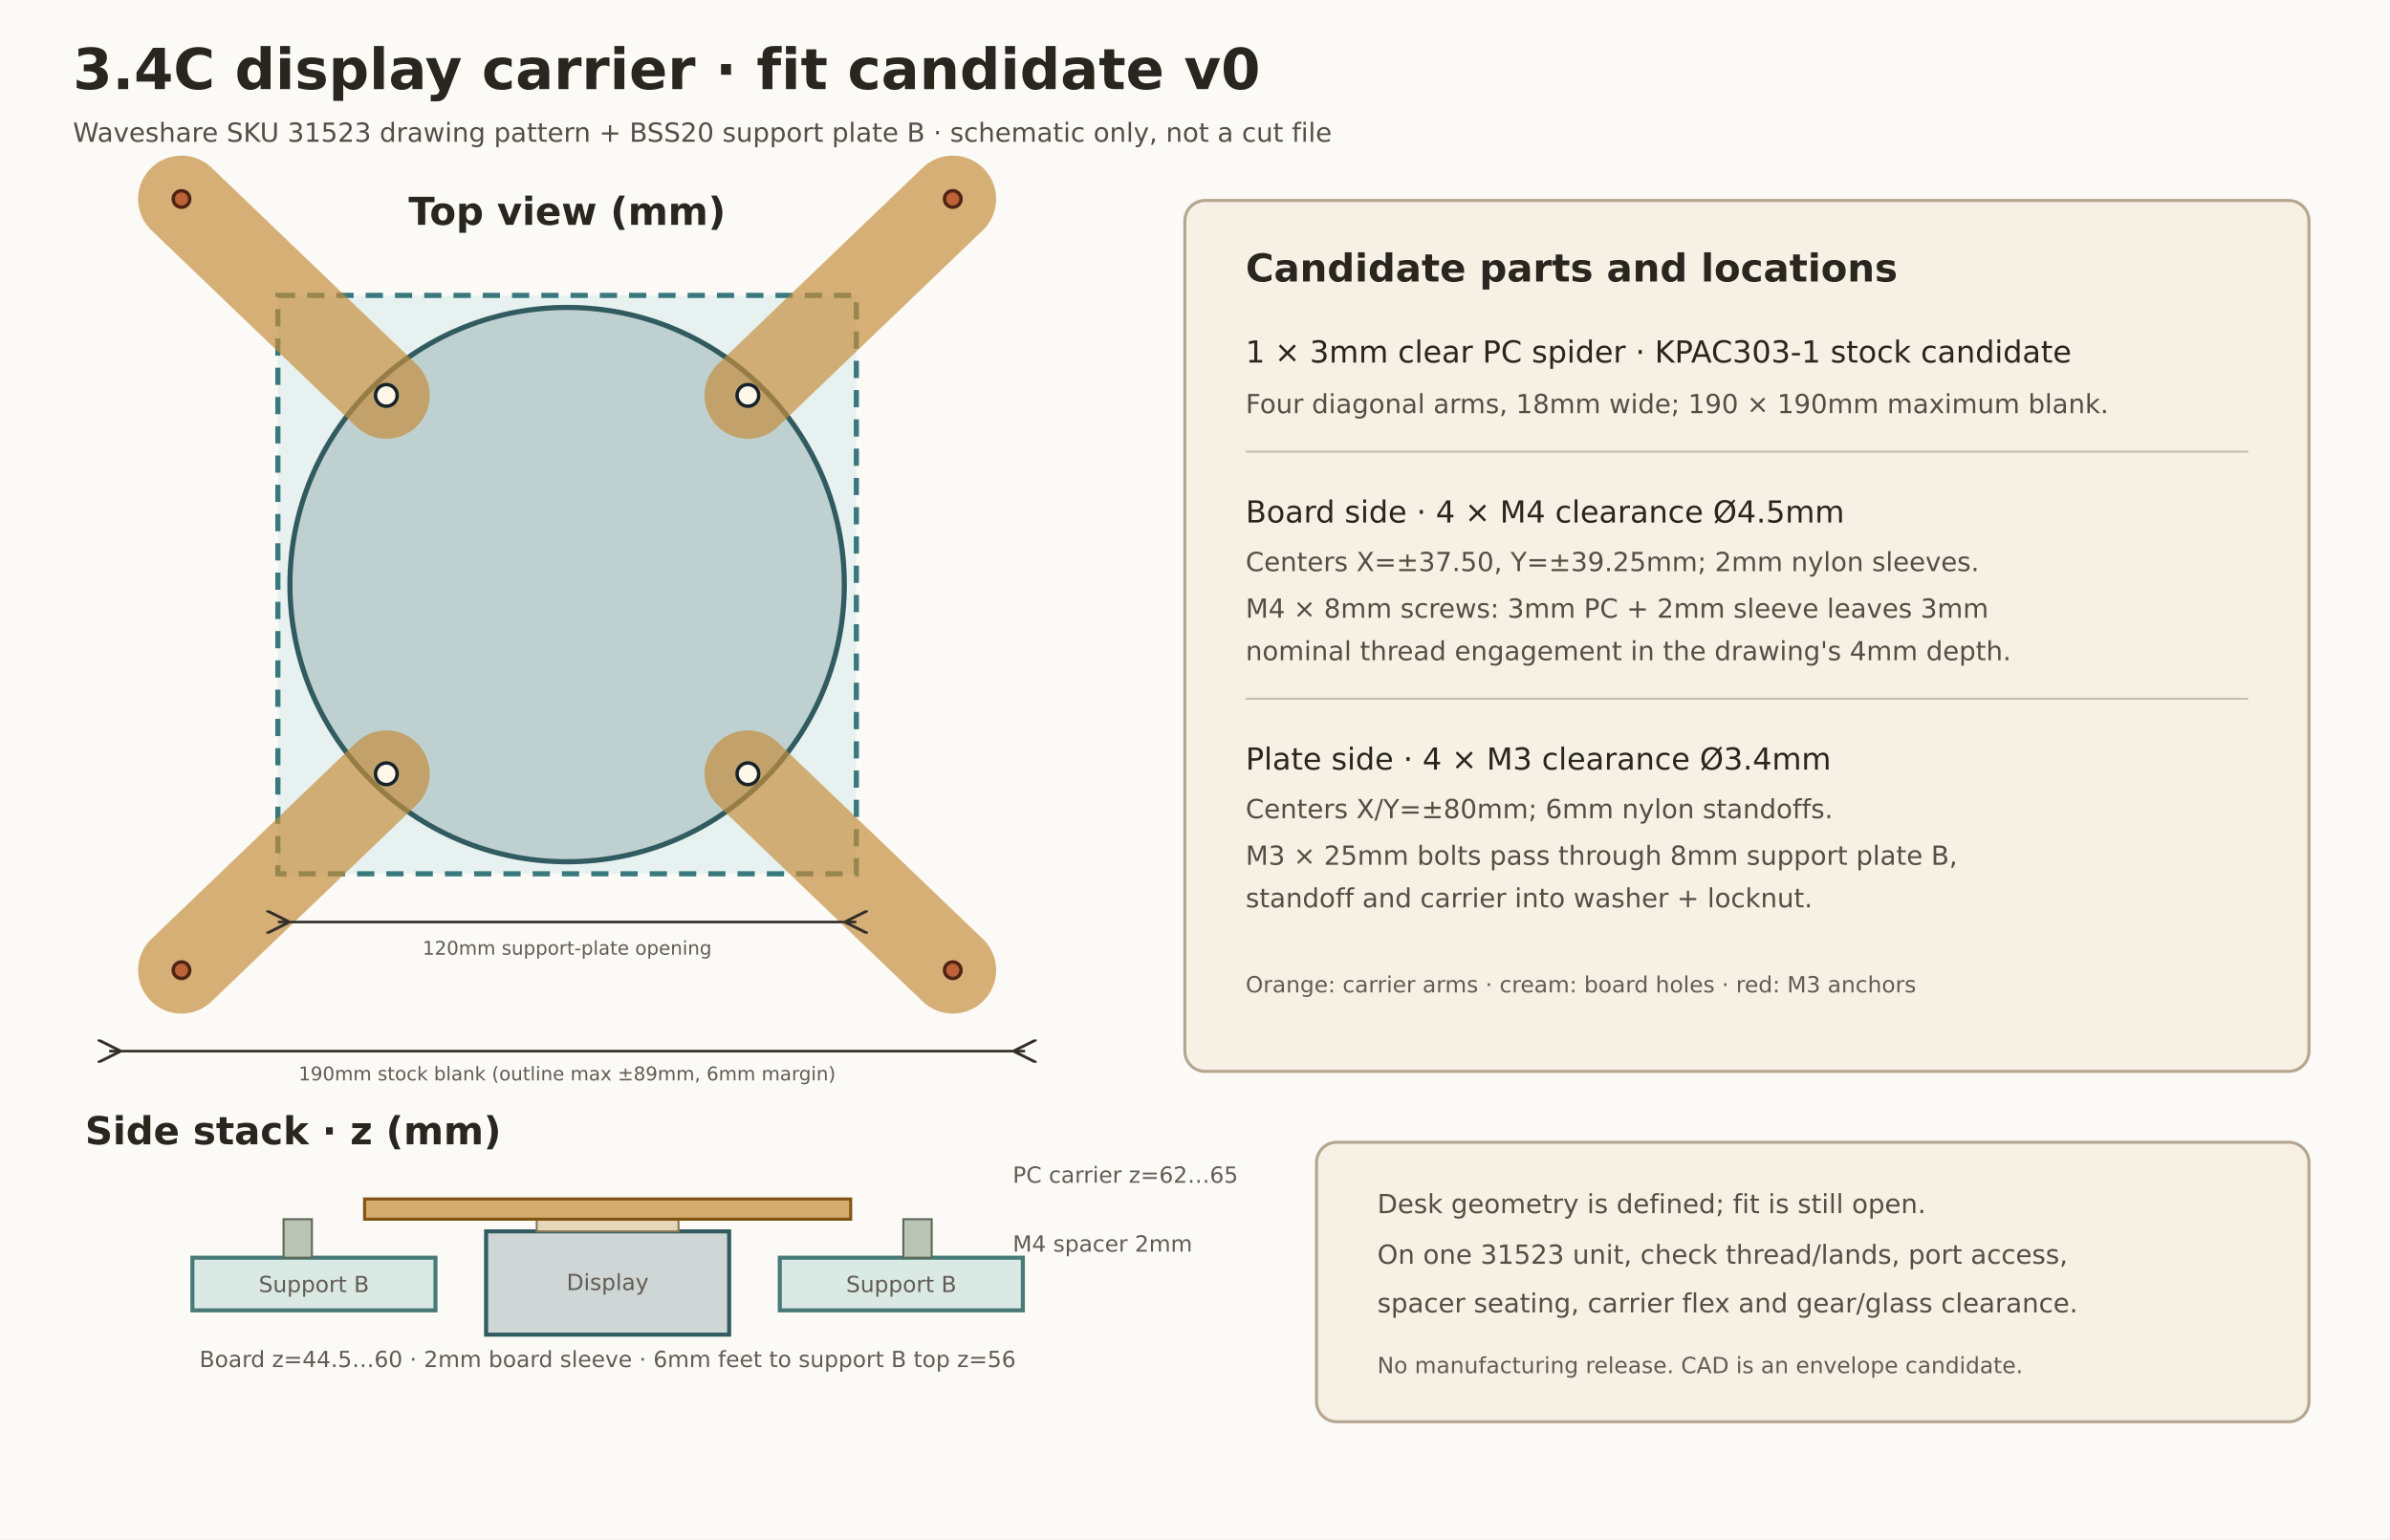
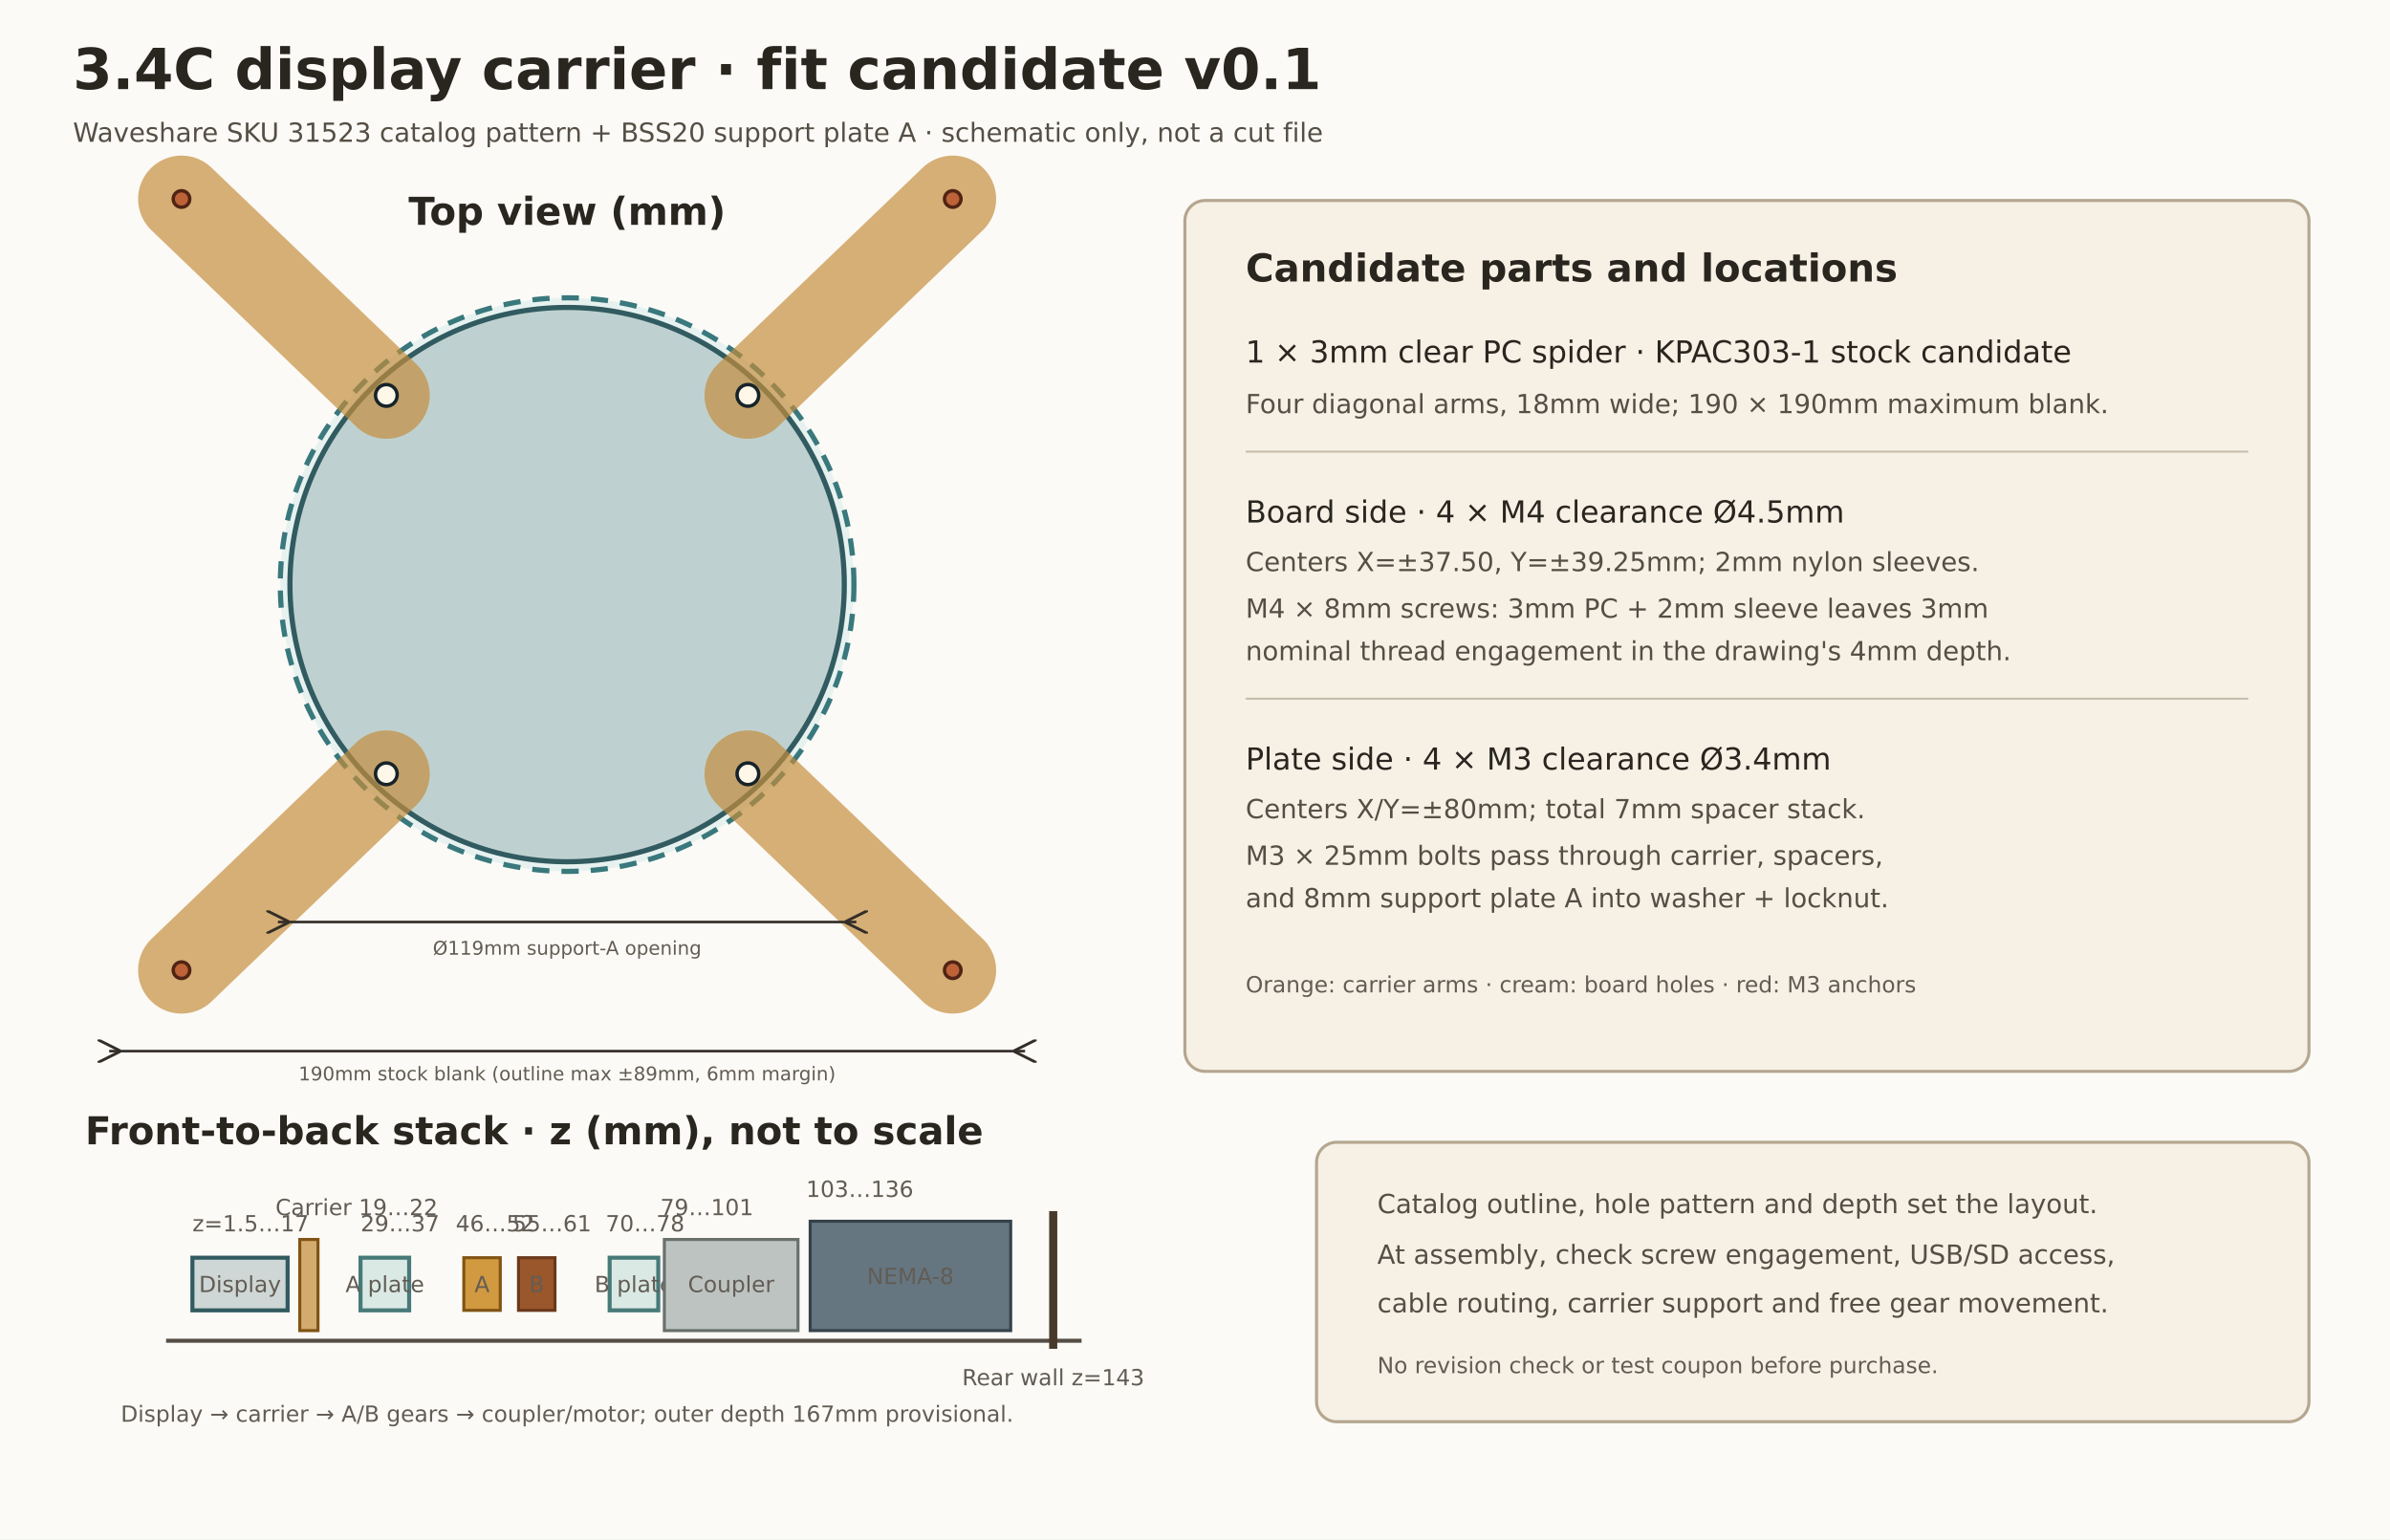
<svg xmlns="http://www.w3.org/2000/svg" width="1180" height="760" viewBox="0 0 1180 760" role="img" aria-labelledby="title desc">
  <style>
    text{font-family:DejaVu Sans,sans-serif;fill:#29251f}.title{font-size:28px;font-weight:700}.head{font-size:19px;font-weight:700}.label{font-size:15px}.small{font-size:13px;fill:#554e45}.tiny{font-size:11px;fill:#625c54}.opening{fill:#e7f2f0;stroke:#39787c;stroke-width:3;stroke-dasharray:10 7}.board{fill:#315b60;fill-opacity:.22;stroke:#315b60;stroke-width:3}.arm{fill:none;stroke:#c58d3b;stroke-opacity:.68;stroke-width:50.4;stroke-linecap:round}.boardhole{fill:#fff7e7;stroke:#172329;stroke-width:2}.anchor{fill:#bd6337;stroke:#502414;stroke-width:2}.dim{stroke:#342e28;stroke-width:1.5;fill:none;marker-start:url(#arrow);marker-end:url(#arrow)}.panel{fill:#f6f0e5;stroke:#b5a68f;stroke-width:1.5}.rule{stroke:#c8bead;stroke-width:1}
  </style>
  <defs>
    <marker id="arrow" markerWidth="9" markerHeight="9" refX="4.5" refY="4.5" orient="auto-start-reverse">
      <path d="M9,0 L0,4.5 L9,9" fill="none" stroke="#342e28" stroke-width="1.1" />
    </marker>
  </defs>
  <rect width="1180" height="760" fill="#fbfaf6" />
-   <text class="title" x="36" y="44">3.4C display carrier · fit candidate v0</text>
-   <text class="small" x="36" y="70">Waveshare SKU 31523 drawing pattern + BSS20 support plate B · schematic only, not a cut file</text>
+   <text class="title" x="36" y="44">3.4C display carrier · fit candidate v0.1</text>
+   <text class="small" x="36" y="70">Waveshare SKU 31523 catalog pattern + BSS20 support plate A · schematic only, not a cut file</text>
  <text class="head" x="280" y="111" text-anchor="middle">Top view (mm)</text>
  <g transform="translate(42,60) scale(0.85)">
-     <rect class="opening" x="112" y="101" width="336" height="336" />
+     <circle class="opening" cx="280" cy="269" r="166.6" />
    <circle class="board" cx="280" cy="269" r="161" />
    <g class="arm">
      <line x1="385" y1="159.1" x2="504" y2="45" />
      <line x1="175" y1="159.1" x2="56" y2="45" />
      <line x1="385" y1="378.9" x2="504" y2="493" />
      <line x1="175" y1="378.9" x2="56" y2="493" />
    </g>
    <g class="boardhole">
      <circle cx="385" cy="159.1" r="6.3" />
      <circle cx="175" cy="159.1" r="6.3" />
      <circle cx="385" cy="378.9" r="6.3" />
      <circle cx="175" cy="378.9" r="6.3" />
    </g>
    <g class="anchor">
      <circle cx="504" cy="45" r="4.8" />
      <circle cx="56" cy="45" r="4.8" />
      <circle cx="504" cy="493" r="4.8" />
      <circle cx="56" cy="493" r="4.8" />
    </g>
    <line class="dim" x1="112" y1="465" x2="448" y2="465" />
-     <text class="tiny" x="280" y="484" text-anchor="middle">120mm support-plate opening</text>
+     <text class="tiny" x="280" y="484" text-anchor="middle">Ø119mm support-A opening</text>
    <line class="dim" x1="14" y1="540" x2="546" y2="540" />
    <text class="tiny" x="280" y="557" text-anchor="middle">190mm stock blank (outline max ±89mm, 6mm margin)</text>
  </g>
  <rect class="panel" x="585" y="99" width="555" height="430" rx="10" />
  <text class="head" x="615" y="139">Candidate parts and locations</text>
  <text class="label" x="615" y="179">1 × 3mm clear PC spider · KPAC303-1 stock candidate</text>
  <text class="small" x="615" y="204">Four diagonal arms, 18mm wide; 190 × 190mm maximum blank.</text>
  <line class="rule" x1="615" y1="223" x2="1110" y2="223" />
  <text class="label" x="615" y="258">Board side · 4 × M4 clearance Ø4.5mm</text>
  <text class="small" x="615" y="282">Centers X=±37.50, Y=±39.25mm; 2mm nylon sleeves.</text>
  <text class="small" x="615" y="305">M4 × 8mm screws: 3mm PC + 2mm sleeve leaves 3mm</text>
  <text class="small" x="615" y="326">nominal thread engagement in the drawing's 4mm depth.</text>
  <line class="rule" x1="615" y1="345" x2="1110" y2="345" />
  <text class="label" x="615" y="380">Plate side · 4 × M3 clearance Ø3.4mm</text>
-   <text class="small" x="615" y="404">Centers X/Y=±80mm; 6mm nylon standoffs.</text>
-   <text class="small" x="615" y="427">M3 × 25mm bolts pass through 8mm support plate B,</text>
-   <text class="small" x="615" y="448">standoff and carrier into washer + locknut.</text>
+   <text class="small" x="615" y="404">Centers X/Y=±80mm; total 7mm spacer stack.</text>
+   <text class="small" x="615" y="427">M3 × 25mm bolts pass through carrier, spacers,</text>
+   <text class="small" x="615" y="448">and 8mm support plate A into washer + locknut.</text>
  <text class="tiny" x="615" y="490">Orange: carrier arms · cream: board holes · red: M3 anchors</text>
-   <text class="head" x="42" y="565">Side stack · z (mm)</text>
-   <rect x="95" y="621" width="120" height="26" fill="#dbe9e5" stroke="#477a78" stroke-width="2" />
-   <rect x="385" y="621" width="120" height="26" fill="#dbe9e5" stroke="#477a78" stroke-width="2" />
-   <text class="tiny" x="155" y="638" text-anchor="middle">Support B</text>
-   <text class="tiny" x="445" y="638" text-anchor="middle">Support B</text>
-   <rect x="240" y="608" width="120" height="51" fill="#315b60" fill-opacity=".22" stroke="#315b60" stroke-width="2" />
-   <text class="tiny" x="300" y="637" text-anchor="middle">Display</text>
-   <rect x="265" y="602" width="70" height="6" fill="#e4d8b9" stroke="#887957" stroke-width="1" />
-   <rect x="180" y="592" width="240" height="10" fill="#c58d3b" fill-opacity=".72" stroke="#815414" stroke-width="1.5" />
-   <rect x="140" y="602" width="14" height="19" fill="#b9c4b5" stroke="#606858" stroke-width="1" />
-   <rect x="446" y="602" width="14" height="19" fill="#b9c4b5" stroke="#606858" stroke-width="1" />
-   <text class="tiny" x="500" y="584">PC carrier z=62…65</text>
-   <text class="tiny" x="500" y="618">M4 spacer 2mm</text>
-   <text class="tiny" x="300" y="675" text-anchor="middle">Board z=44.5…60 · 2mm board sleeve · 6mm feet to support B top z=56</text>
+   <text class="head" x="42" y="565">Front-to-back stack · z (mm), not to scale</text>
+   <line x1="82" y1="662" x2="534" y2="662" stroke="#554e45" stroke-width="2" />
+   <rect x="95" y="621" width="47" height="26" fill="#315b60" fill-opacity=".22" stroke="#315b60" stroke-width="2" />
+   <text class="tiny" x="118.5" y="638" text-anchor="middle">Display</text>
+   <rect x="148" y="612" width="9" height="45" fill="#c58d3b" fill-opacity=".72" stroke="#815414" stroke-width="1.5" />
+   <rect x="178" y="621" width="24" height="26" fill="#dbe9e5" stroke="#477a78" stroke-width="2" />
+   <text class="tiny" x="190" y="638" text-anchor="middle">A plate</text>
+   <rect x="229" y="621" width="18" height="26" fill="#d19a40" stroke="#815414" stroke-width="1.5" />
+   <text class="tiny" x="238" y="638" text-anchor="middle">A</text>
+   <rect x="256" y="621" width="18" height="26" fill="#9a572b" stroke="#6b391c" stroke-width="1.5" />
+   <text class="tiny" x="265" y="638" text-anchor="middle">B</text>
+   <rect x="301" y="621" width="24" height="26" fill="#dbe9e5" stroke="#477a78" stroke-width="2" />
+   <text class="tiny" x="313" y="638" text-anchor="middle">B plate</text>
+   <rect x="328" y="612" width="66" height="45" fill="#bdc3c1" stroke="#69706c" stroke-width="1.5" />
+   <text class="tiny" x="361" y="638" text-anchor="middle">Coupler</text>
+   <rect x="400" y="603" width="99" height="54" fill="#657681" stroke="#35424b" stroke-width="1.5" />
+   <text class="tiny" x="449.5" y="634" text-anchor="middle" fill="#fff">NEMA-8</text>
+   <line x1="520" y1="598" x2="520" y2="666" stroke="#49392b" stroke-width="4" />
+   <text class="tiny" x="95" y="608">z=1.5…17</text>
+   <text class="tiny" x="136" y="600">Carrier 19…22</text>
+   <text class="tiny" x="178" y="608">29…37</text>
+   <text class="tiny" x="225" y="608">46…52</text>
+   <text class="tiny" x="253" y="608">55…61</text>
+   <text class="tiny" x="299" y="608">70…78</text>
+   <text class="tiny" x="326" y="600">79…101</text>
+   <text class="tiny" x="398" y="591">103…136</text>
+   <text class="tiny" x="520" y="684" text-anchor="middle">Rear wall z=143</text>
+   <text class="tiny" x="280" y="702" text-anchor="middle">Display → carrier → A/B gears → coupler/motor; outer depth 167mm provisional.</text>
  <rect class="panel" x="650" y="564" width="490" height="138" rx="10" />
-   <text class="small" x="680" y="599">Desk geometry is defined; fit is still open.</text>
-   <text class="small" x="680" y="624">On one 31523 unit, check thread/lands, port access,</text>
-   <text class="small" x="680" y="648">spacer seating, carrier flex and gear/glass clearance.</text>
-   <text class="tiny" x="680" y="678">No manufacturing release. CAD is an envelope candidate.</text>
+   <text class="small" x="680" y="599">Catalog outline, hole pattern and depth set the layout.</text>
+   <text class="small" x="680" y="624">At assembly, check screw engagement, USB/SD access,</text>
+   <text class="small" x="680" y="648">cable routing, carrier support and free gear movement.</text>
+   <text class="tiny" x="680" y="678">No revision check or test coupon before purchase.</text>
</svg>
